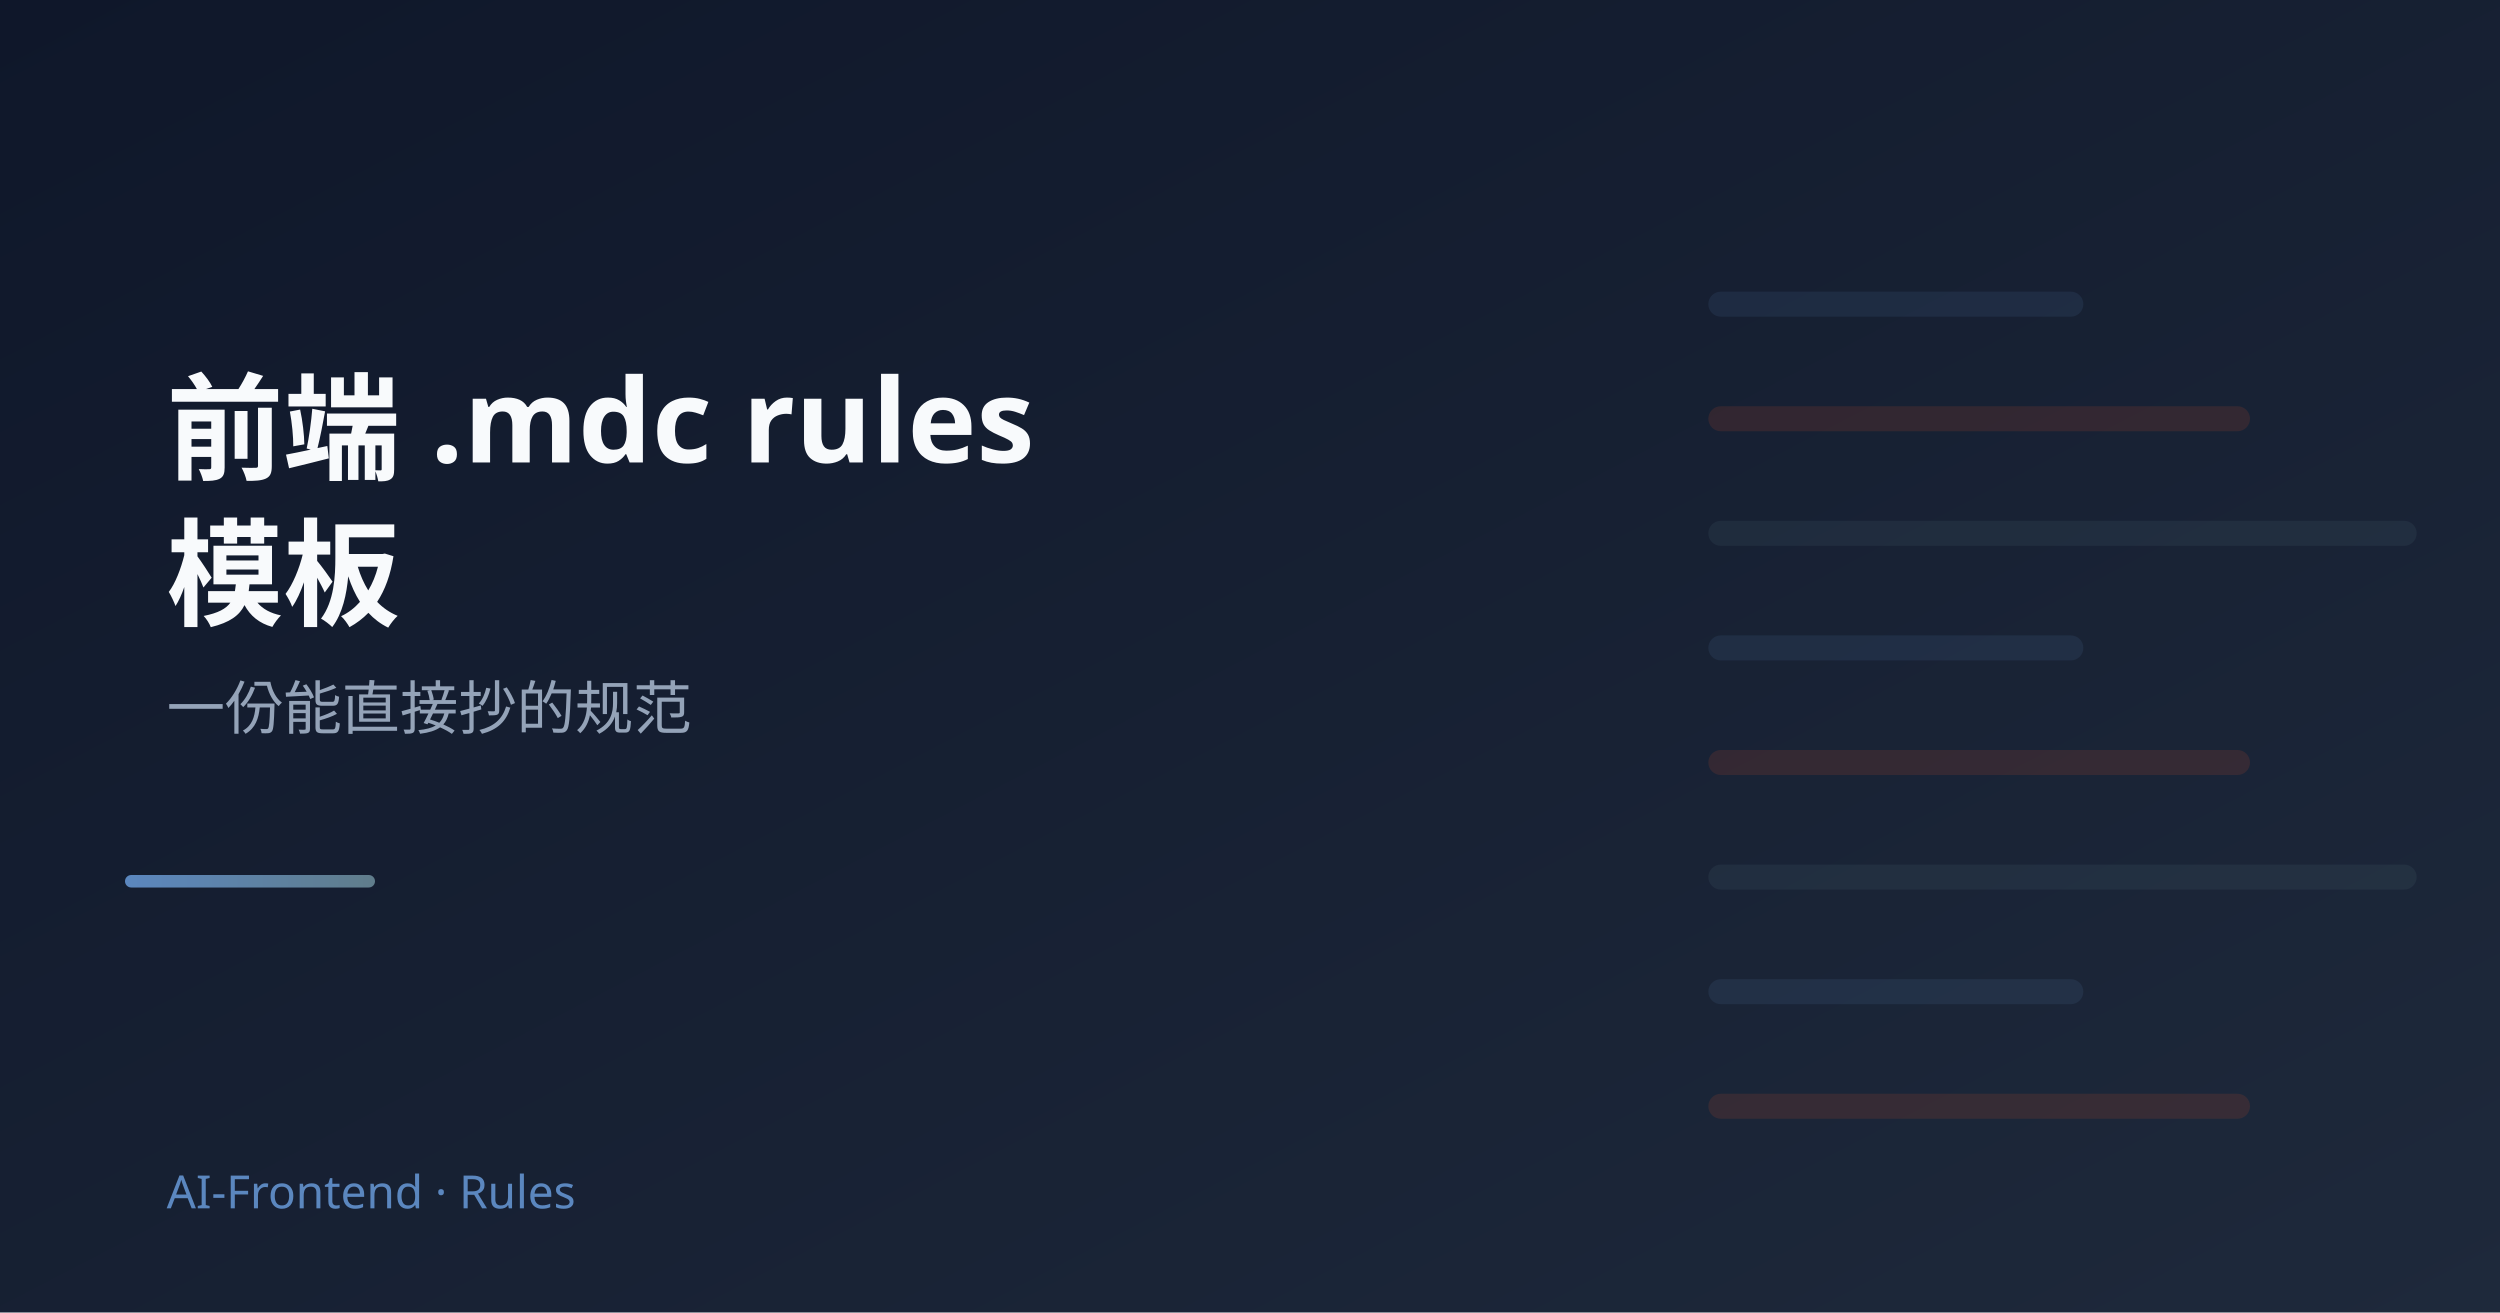
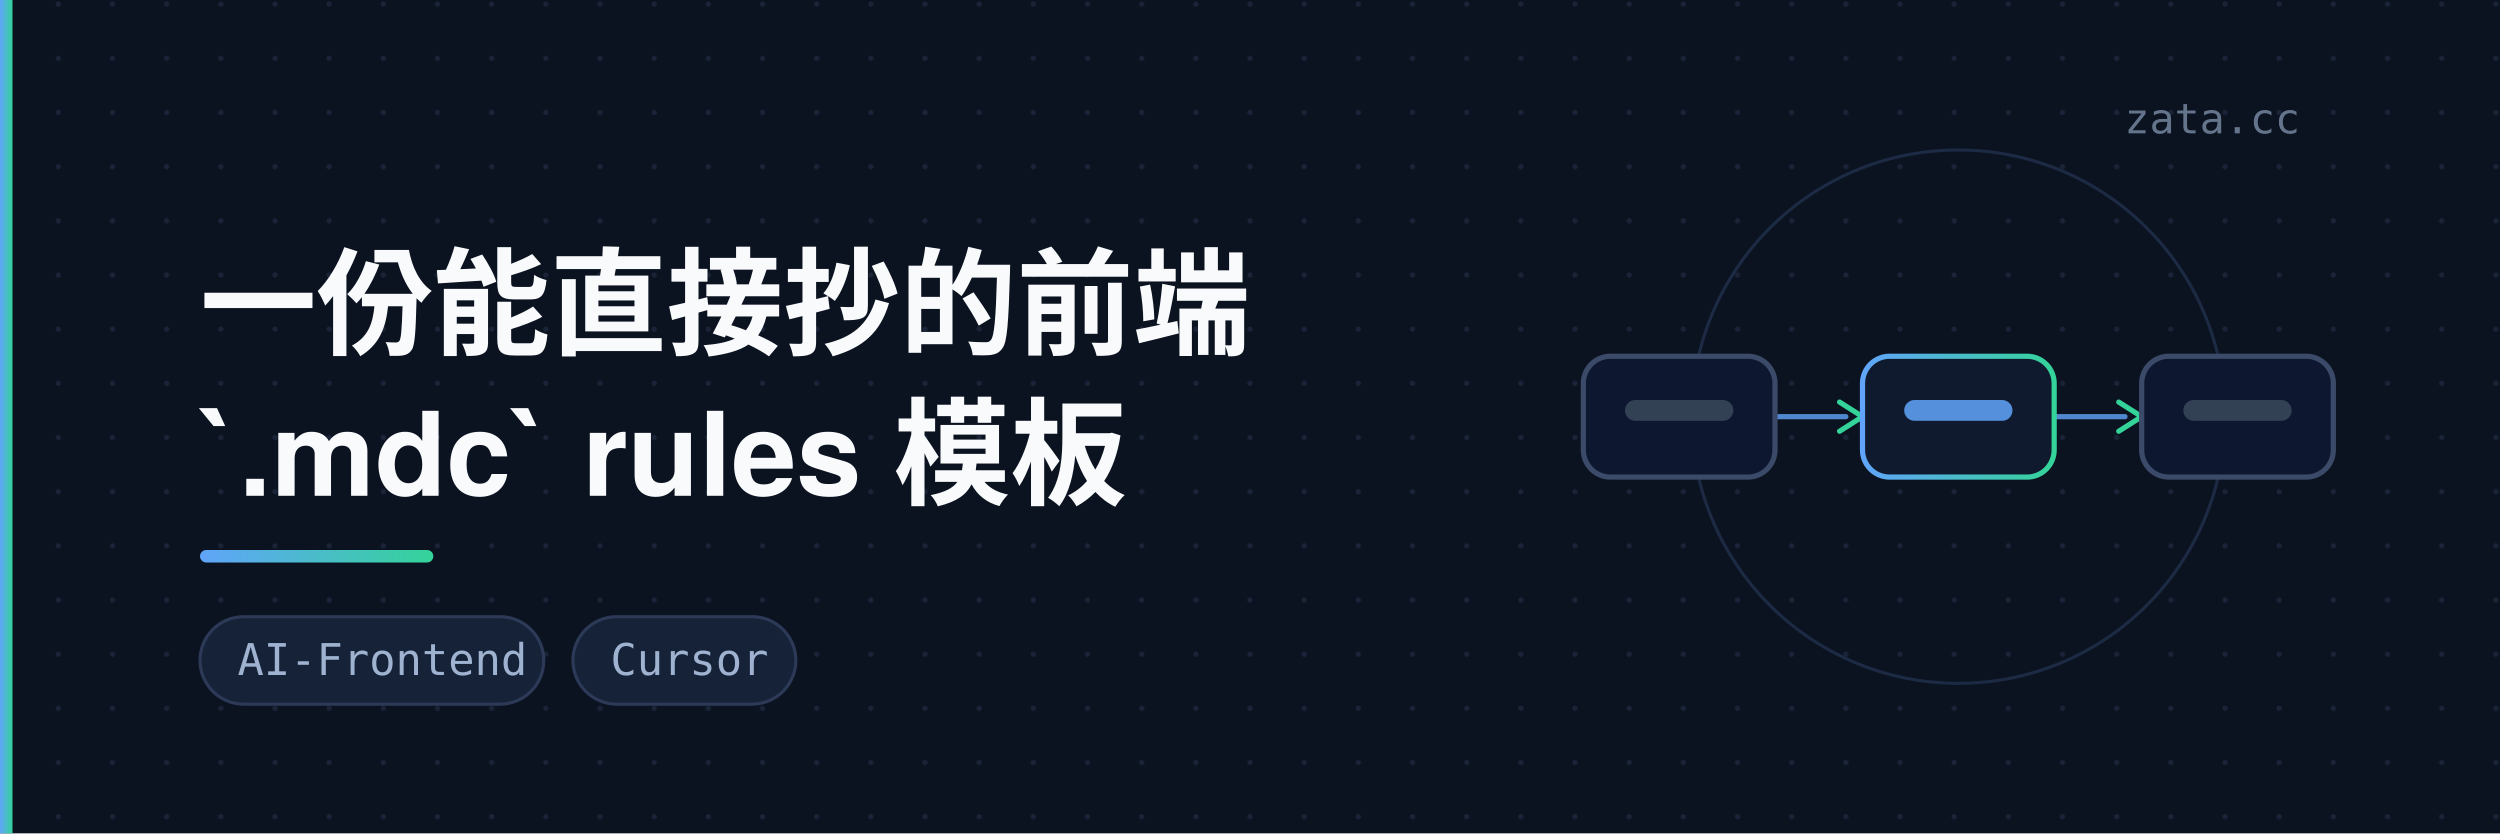
- <svg xmlns="http://www.w3.org/2000/svg" width="1200" height="630" viewBox="0 0 1200 630">
+ <svg xmlns="http://www.w3.org/2000/svg" width="1200" height="400" viewBox="0 0 1200 400" role="img" aria-label="一份能直接抄的前端 `.mdc` rules 模板">
  <defs>
-     <linearGradient id="bg" x1="0%" y1="0%" x2="100%" y2="100%">
-       <stop offset="0%" stop-color="#0f172a" />
-       <stop offset="100%" stop-color="#1e293b" />
+     <linearGradient id="accent" x1="0%" y1="0%" x2="100%" y2="0%">
+       <stop offset="0%" stop-color="#60A5FA" />
+       <stop offset="100%" stop-color="#34D399" />
    </linearGradient>
-     <linearGradient id="accent" x1="0%" y1="0%" x2="100%" y2="0%">
-       <stop offset="0%" stop-color="#5b87bf" />
-       <stop offset="100%" stop-color="#607d8b" />
-     </linearGradient>
+     <pattern id="dots" width="26" height="26" patternUnits="userSpaceOnUse">
+       <circle cx="2" cy="2" r="1.3" fill="#26324a" />
+     </pattern>
  </defs>
-   <rect width="1200" height="630" fill="url(#bg)" />
-   <rect x="820" y="140" width="180" height="12" rx="6" fill="#5b87bf" opacity="0.12" />
-   <rect x="820" y="195" width="260" height="12" rx="6" fill="#ff5722" opacity="0.12" />
-   <rect x="820" y="250" width="340" height="12" rx="6" fill="#607d8b" opacity="0.12" />
-   <rect x="820" y="305" width="180" height="12" rx="6" fill="#5b87bf" opacity="0.12" />
-   <rect x="820" y="360" width="260" height="12" rx="6" fill="#ff5722" opacity="0.12" />
-   <rect x="820" y="415" width="340" height="12" rx="6" fill="#607d8b" opacity="0.12" />
-   <rect x="820" y="470" width="180" height="12" rx="6" fill="#5b87bf" opacity="0.12" />
-   <rect x="820" y="525" width="260" height="12" rx="6" fill="#ff5722" opacity="0.12" />
-   <rect x="60" y="420" width="120" height="6" rx="3" fill="url(#accent)" />
-   <text x="80" y="160" font-family="PingFang SC, Microsoft YaHei, Hiragino Sans GB, sans-serif" font-size="56" fill="#f8fafc">
-     <tspan x="80" dy="66" font-weight="700">前端 .mdc rules </tspan>
-     <tspan x="80" dy="70" font-weight="700">模板</tspan>
-   </text>
-   <text x="80" y="310" font-family="PingFang SC, Microsoft YaHei, Hiragino Sans GB, sans-serif" font-size="28" fill="#94a3b8">
-     <tspan x="80" dy="40" font-weight="400">一份能直接抄的规范</tspan>
-   </text>
-   <text x="80" y="580" font-family="PingFang SC, Microsoft YaHei, Hiragino Sans GB, sans-serif" font-size="22" fill="#5b87bf">
-     AI-Frontend · Rules
-   </text>
+   <rect width="1200" height="400" fill="#0B1220" />
+   <rect width="1200" height="400" fill="url(#dots)" opacity="0.55" />
+   <rect x="0" y="0" width="6" height="400" fill="url(#accent)" />
+   <text x="1104" y="64" text-anchor="end" font-family="ui-monospace,'SF Mono',Menlo,monospace" font-size="20" fill="#64748B">zata.cc</text>
+   <circle cx="940" cy="200" r="128" fill="none" stroke="#1c2a44" stroke-width="1.5" />
+   <line x1="852" y1="200" x2="886" y2="200" stroke="#60A5FA" stroke-width="2.5" stroke-linecap="round" opacity="0.8" />
+   <path d="M894 200 l-11 -7 M894 200 l-11 7" stroke="#34D399" stroke-width="2.5" fill="none" stroke-linecap="round" />
+   <line x1="986" y1="200" x2="1020" y2="200" stroke="#60A5FA" stroke-width="2.5" stroke-linecap="round" opacity="0.8" />
+   <path d="M1028 200 l-11 -7 M1028 200 l-11 7" stroke="#34D399" stroke-width="2.5" fill="none" stroke-linecap="round" />
+   <rect x="760" y="171" width="92" height="58" rx="13" fill="#0e1730" stroke="#3b4a68" stroke-width="2.5" />
+   <rect x="780" y="192" width="52" height="10" rx="5" fill="#334155" opacity="1" />
+   <rect x="894" y="171" width="92" height="58" rx="13" fill="#101a2e" stroke="url(#accent)" stroke-width="2.5" />
+   <rect x="914" y="192" width="52" height="10" rx="5" fill="#60A5FA" opacity="0.85" />
+   <rect x="1028" y="171" width="92" height="58" rx="13" fill="#0e1730" stroke="#3b4a68" stroke-width="2.5" />
+   <rect x="1048" y="192" width="52" height="10" rx="5" fill="#334155" opacity="1" />
+   <text x="96" y="166" font-family="'PingFang SC','Noto Sans SC','Helvetica Neue',sans-serif" font-size="56" font-weight="700" fill="#F8FAFC">一份能直接抄的前端</text>
+   <text x="96" y="238" font-family="'PingFang SC','Noto Sans SC','Helvetica Neue',sans-serif" font-size="56" font-weight="700" fill="#F8FAFC">`.mdc` rules 模板</text>
+   <rect x="96" y="264" width="112" height="6" rx="3" fill="url(#accent)" />
+   <rect x="96" y="296" width="165" height="42" rx="21" fill="#152238" stroke="#2c3a58" stroke-width="1.5" />
+   <text x="114" y="324" font-family="ui-monospace,'SF Mono',Menlo,monospace" font-size="21" fill="#9FB3D1">AI-Frontend</text>
+   <rect x="275" y="296" width="107" height="42" rx="21" fill="#152238" stroke="#2c3a58" stroke-width="1.5" />
+   <text x="293" y="324" font-family="ui-monospace,'SF Mono',Menlo,monospace" font-size="21" fill="#9FB3D1">Cursor</text>
</svg>
